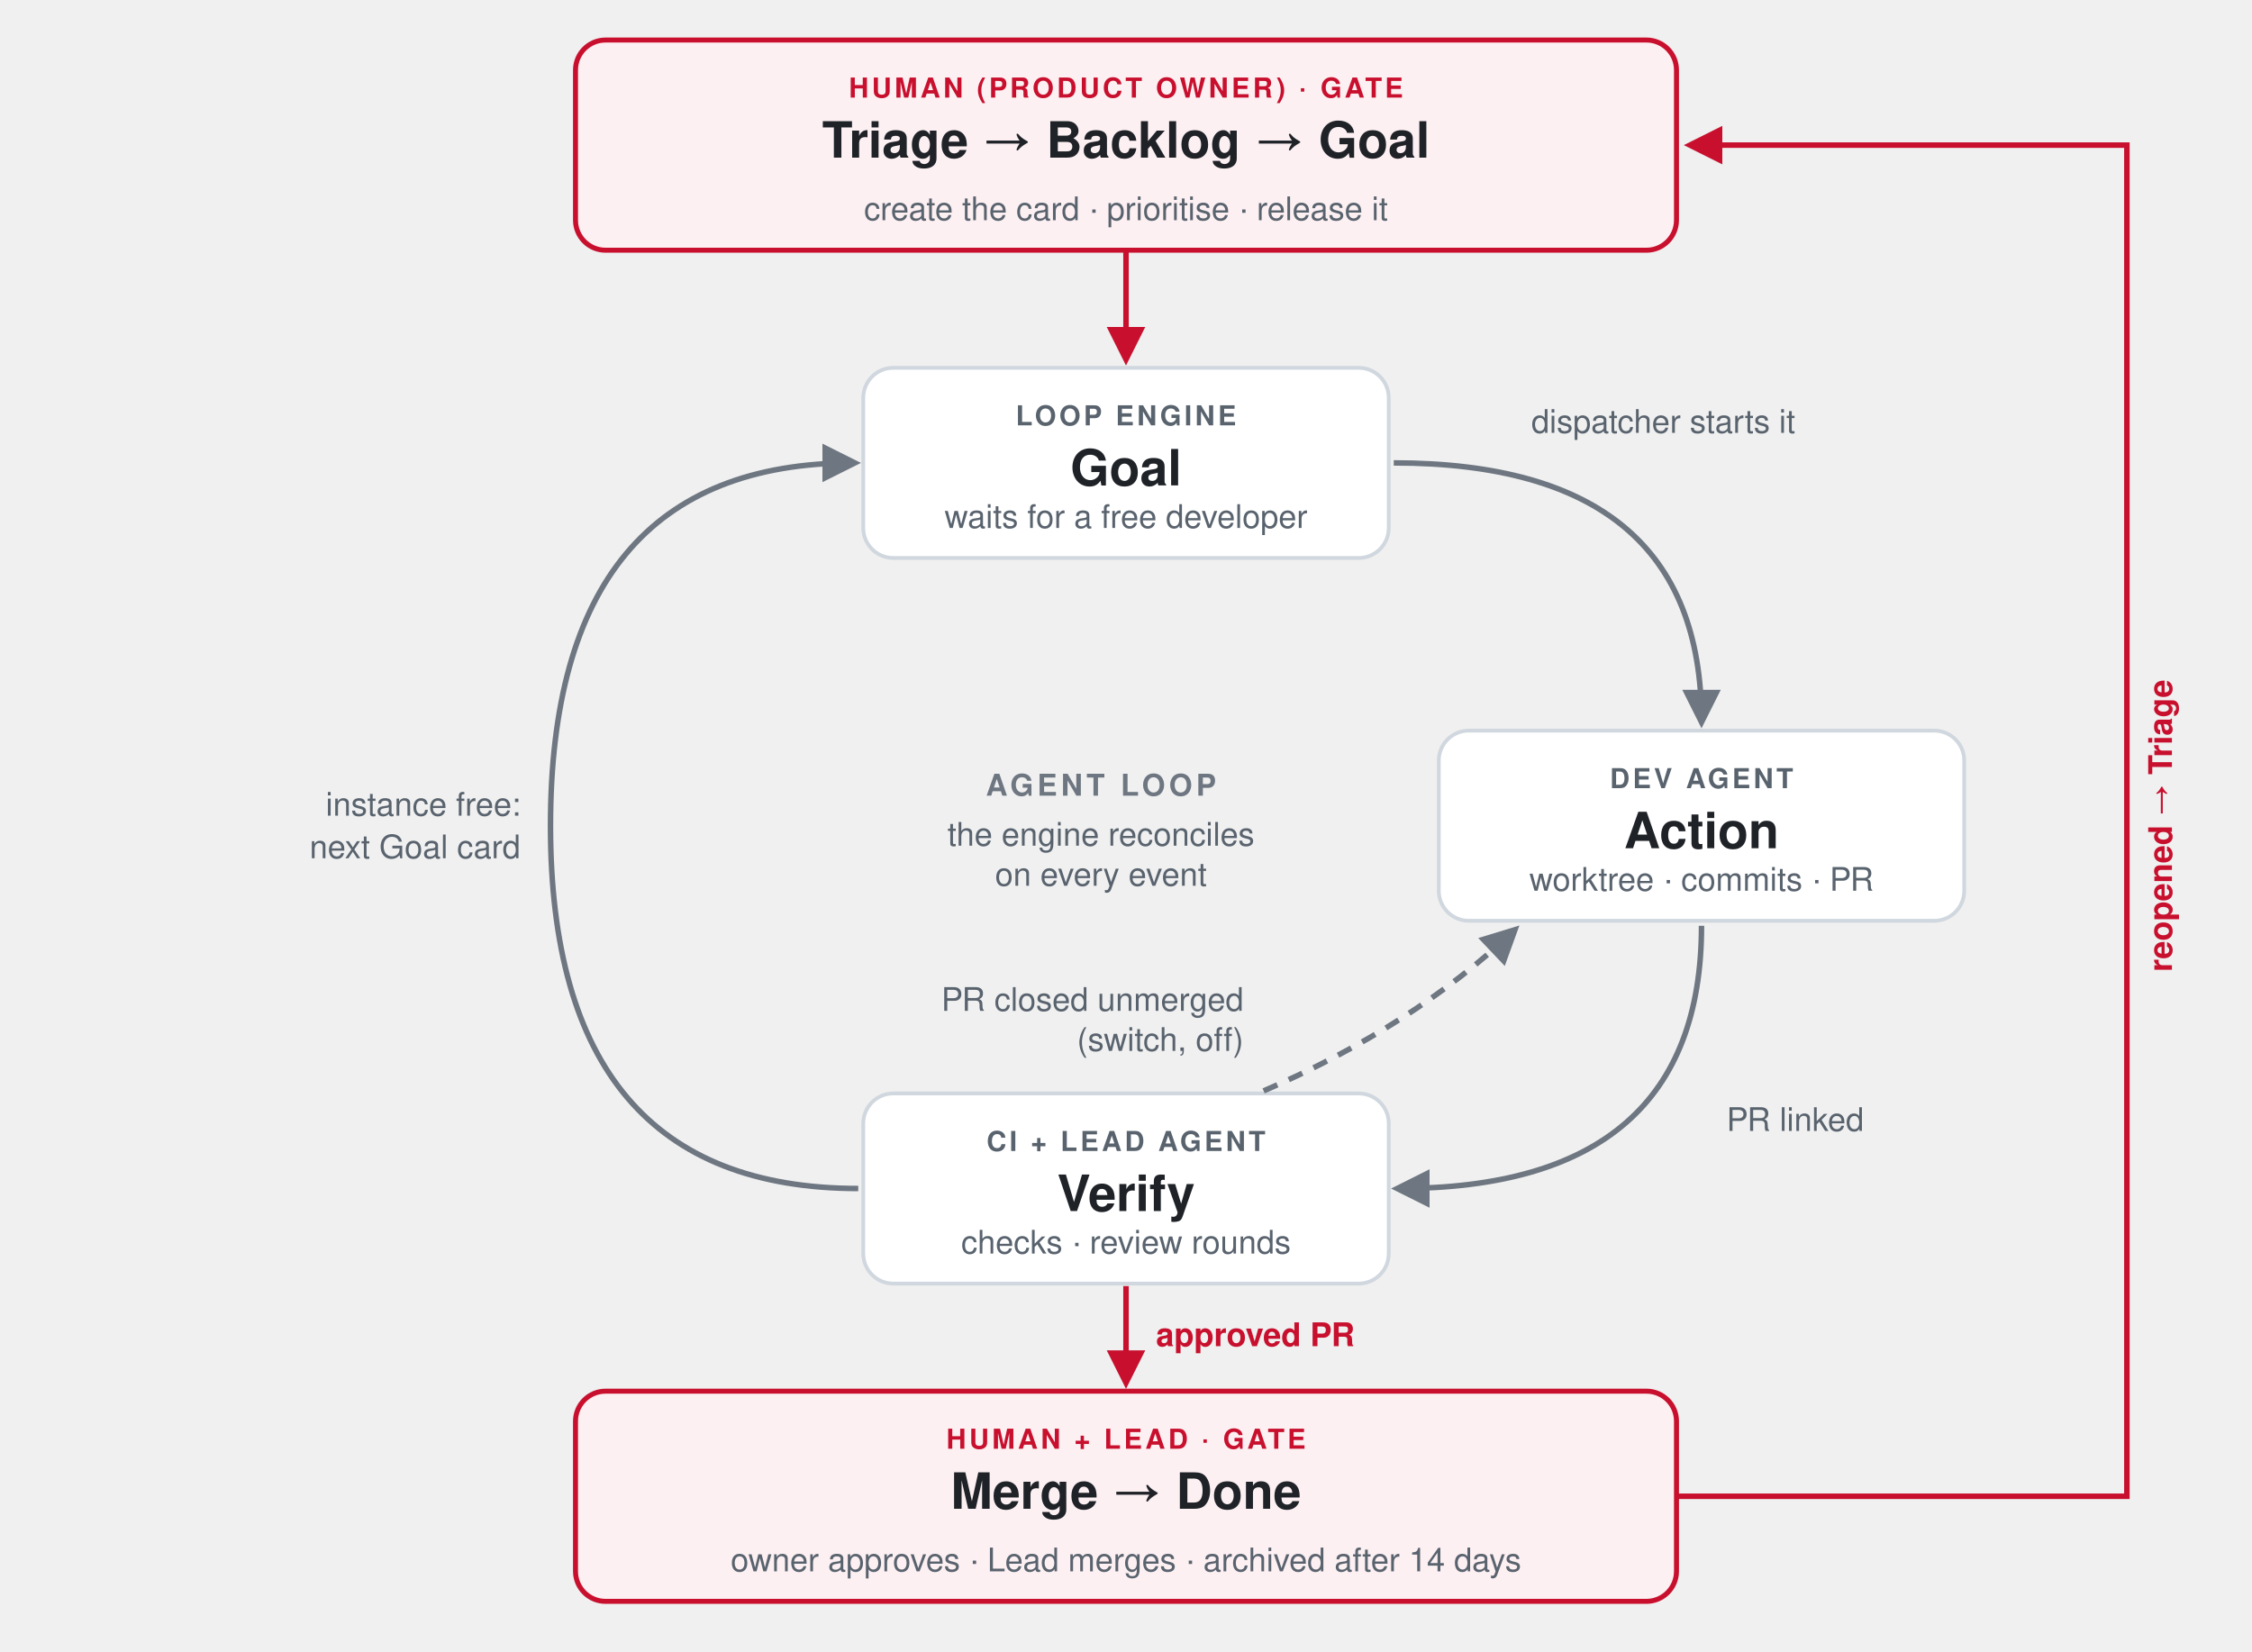
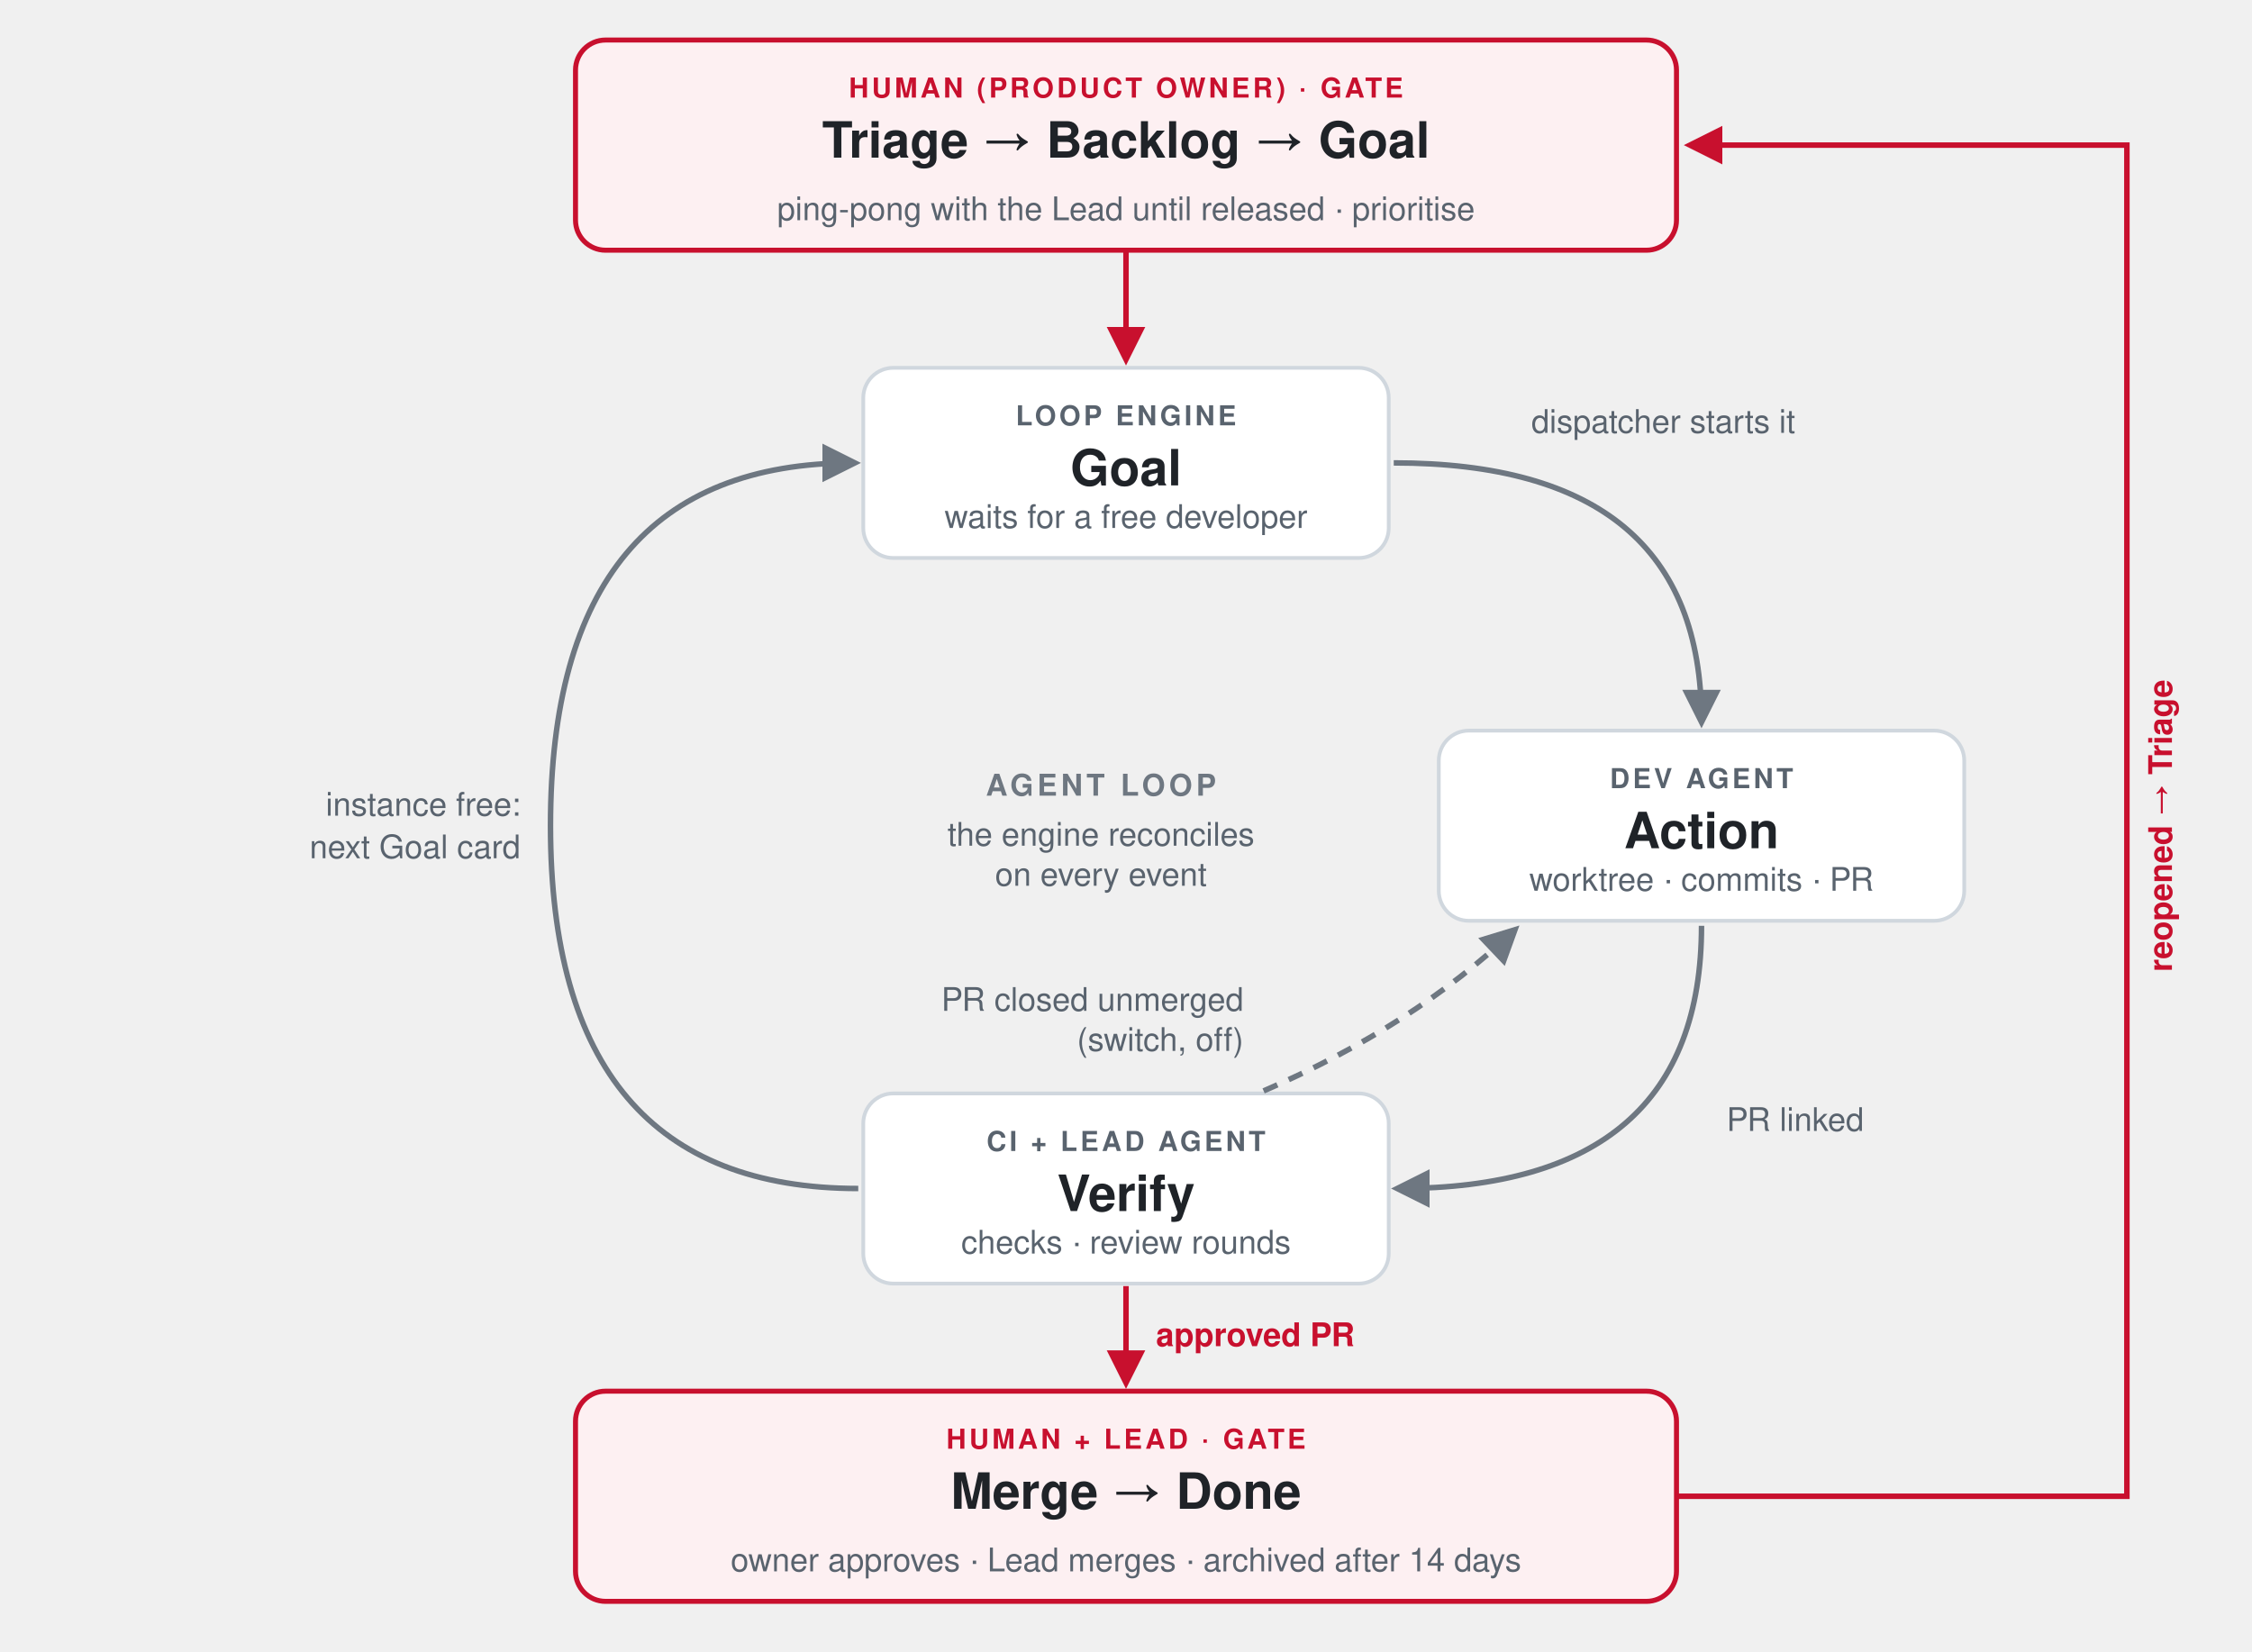
<svg xmlns="http://www.w3.org/2000/svg" viewBox="0 0 900 660" width="900" height="660" role="img" aria-label="Card states of The Loop: two human gates around the agent loop">
  <style>
text{font-family:-apple-system, BlinkMacSystemFont, "Segoe UI", Helvetica, Arial, sans-serif;fill:#1f2328;text-anchor:middle}
.kick{font-size:11px;font-weight:600;letter-spacing:1.2px;fill:#59636e}
.redt{fill:#c8102e}
.title{font-size:20px;font-weight:700}
.sub{font-size:13px;fill:#59636e}
.lbl{font-size:13px;fill:#59636e}
.lblr{font-size:13px;fill:#c8102e;font-weight:600}
.ring1{font-size:12px;font-weight:700;letter-spacing:1.5px;fill:#6e7781}
.agent{fill:#ffffff;stroke:#d0d7de;stroke-width:1.5}
.gate{fill:#fdf0f2;stroke:#c8102e;stroke-width:2}
path{fill:none;stroke-width:2.2}
.a{stroke:#6e7781}
.r{stroke:#c8102e}
.d{stroke:#6e7781;stroke-dasharray:6 5}
</style>
  <defs>
    <marker id="ma" viewBox="0 0 10 10" refX="8" refY="5" markerWidth="7" markerHeight="7" orient="auto">
      <path d="M0,0 L10,5 L0,10 z" style="fill:#6e7781;stroke:none" />
    </marker>
    <marker id="mr" viewBox="0 0 10 10" refX="8" refY="5" markerWidth="7" markerHeight="7" orient="auto">
      <path d="M0,0 L10,5 L0,10 z" style="fill:#c8102e;stroke:none" />
    </marker>
  </defs>
  <rect class="gate" x="230.0" y="16.0" width="440" height="84" rx="12" />
  <text class="kick redt" x="450" y="39.0">HUMAN (PRODUCT OWNER) · GATE</text>
  <text class="title" x="450" y="63.0">Triage → Backlog → Goal</text>
-   <text class="sub" x="450" y="88.0">create the card · prioritise · release it</text>
+   <text class="sub" x="450" y="88.0">ping-pong with the Lead until released · prioritise</text>
  <path class="r" d="M450,100 V143" marker-end="url(#mr)" />
  <rect class="agent" x="345.0" y="147.0" width="210" height="76" rx="12" />
  <text class="kick" x="450" y="170.0">LOOP ENGINE</text>
  <text class="title" x="450" y="194.0">Goal</text>
  <text class="sub" x="450" y="211.0">waits for a free developer</text>
  <rect class="agent" x="575.0" y="292.0" width="210" height="76" rx="12" />
  <text class="kick" x="680" y="315.0">DEV AGENT</text>
  <text class="title" x="680" y="339.0">Action</text>
  <text class="sub" x="680" y="356.0">worktree · commits · PR</text>
  <rect class="agent" x="345.0" y="437.0" width="210" height="76" rx="12" />
  <text class="kick" x="450" y="460.0">CI + LEAD AGENT</text>
  <text class="title" x="450" y="484.0">Verify</text>
  <text class="sub" x="450" y="501.0">checks · review rounds</text>
  <path class="a" d="M557,185 Q680,185 680,288" marker-end="url(#ma)" />
  <text class="lbl" x="612" y="173" style="text-anchor:start">dispatcher starts it</text>
  <path class="a" d="M680,370 Q680,475 559,475" marker-end="url(#ma)" />
  <text class="lbl" x="690" y="452" style="text-anchor:start">PR linked</text>
  <path class="a" d="M343,475 Q220,475 220,330 Q220,185 341,185" marker-end="url(#ma)" />
  <text class="lbl" x="208" y="326" style="text-anchor:end">instance free:</text>
  <text class="lbl" x="208" y="343" style="text-anchor:end">next Goal card</text>
  <path class="d" d="M505,436 Q565,410 605,372" marker-end="url(#ma)" />
  <text class="lbl" x="497" y="404" style="text-anchor:end">PR closed unmerged</text>
  <text class="lbl" x="497" y="420" style="text-anchor:end">(switch, off)</text>
  <text class="ring1" x="440" y="318">AGENT LOOP</text>
  <text class="lbl" x="440" y="338">the engine reconciles</text>
  <text class="lbl" x="440" y="354">on every event</text>
  <path class="r" d="M450,514 V552" marker-end="url(#mr)" />
  <text class="lblr" x="462" y="538" style="text-anchor:start">approved PR</text>
  <rect class="gate" x="230.0" y="556.0" width="440" height="84" rx="12" />
  <text class="kick redt" x="450" y="579.0">HUMAN + LEAD · GATE</text>
  <text class="title" x="450" y="603.0">Merge → Done</text>
  <text class="sub" x="450" y="628.0">owner approves · Lead merges · archived after 14 days</text>
  <path class="r" d="M670,598 H850 V58 H676" marker-end="url(#mr)" />
  <text class="lblr" transform="translate(868,330) rotate(-90)">reopened → Triage</text>
</svg>
